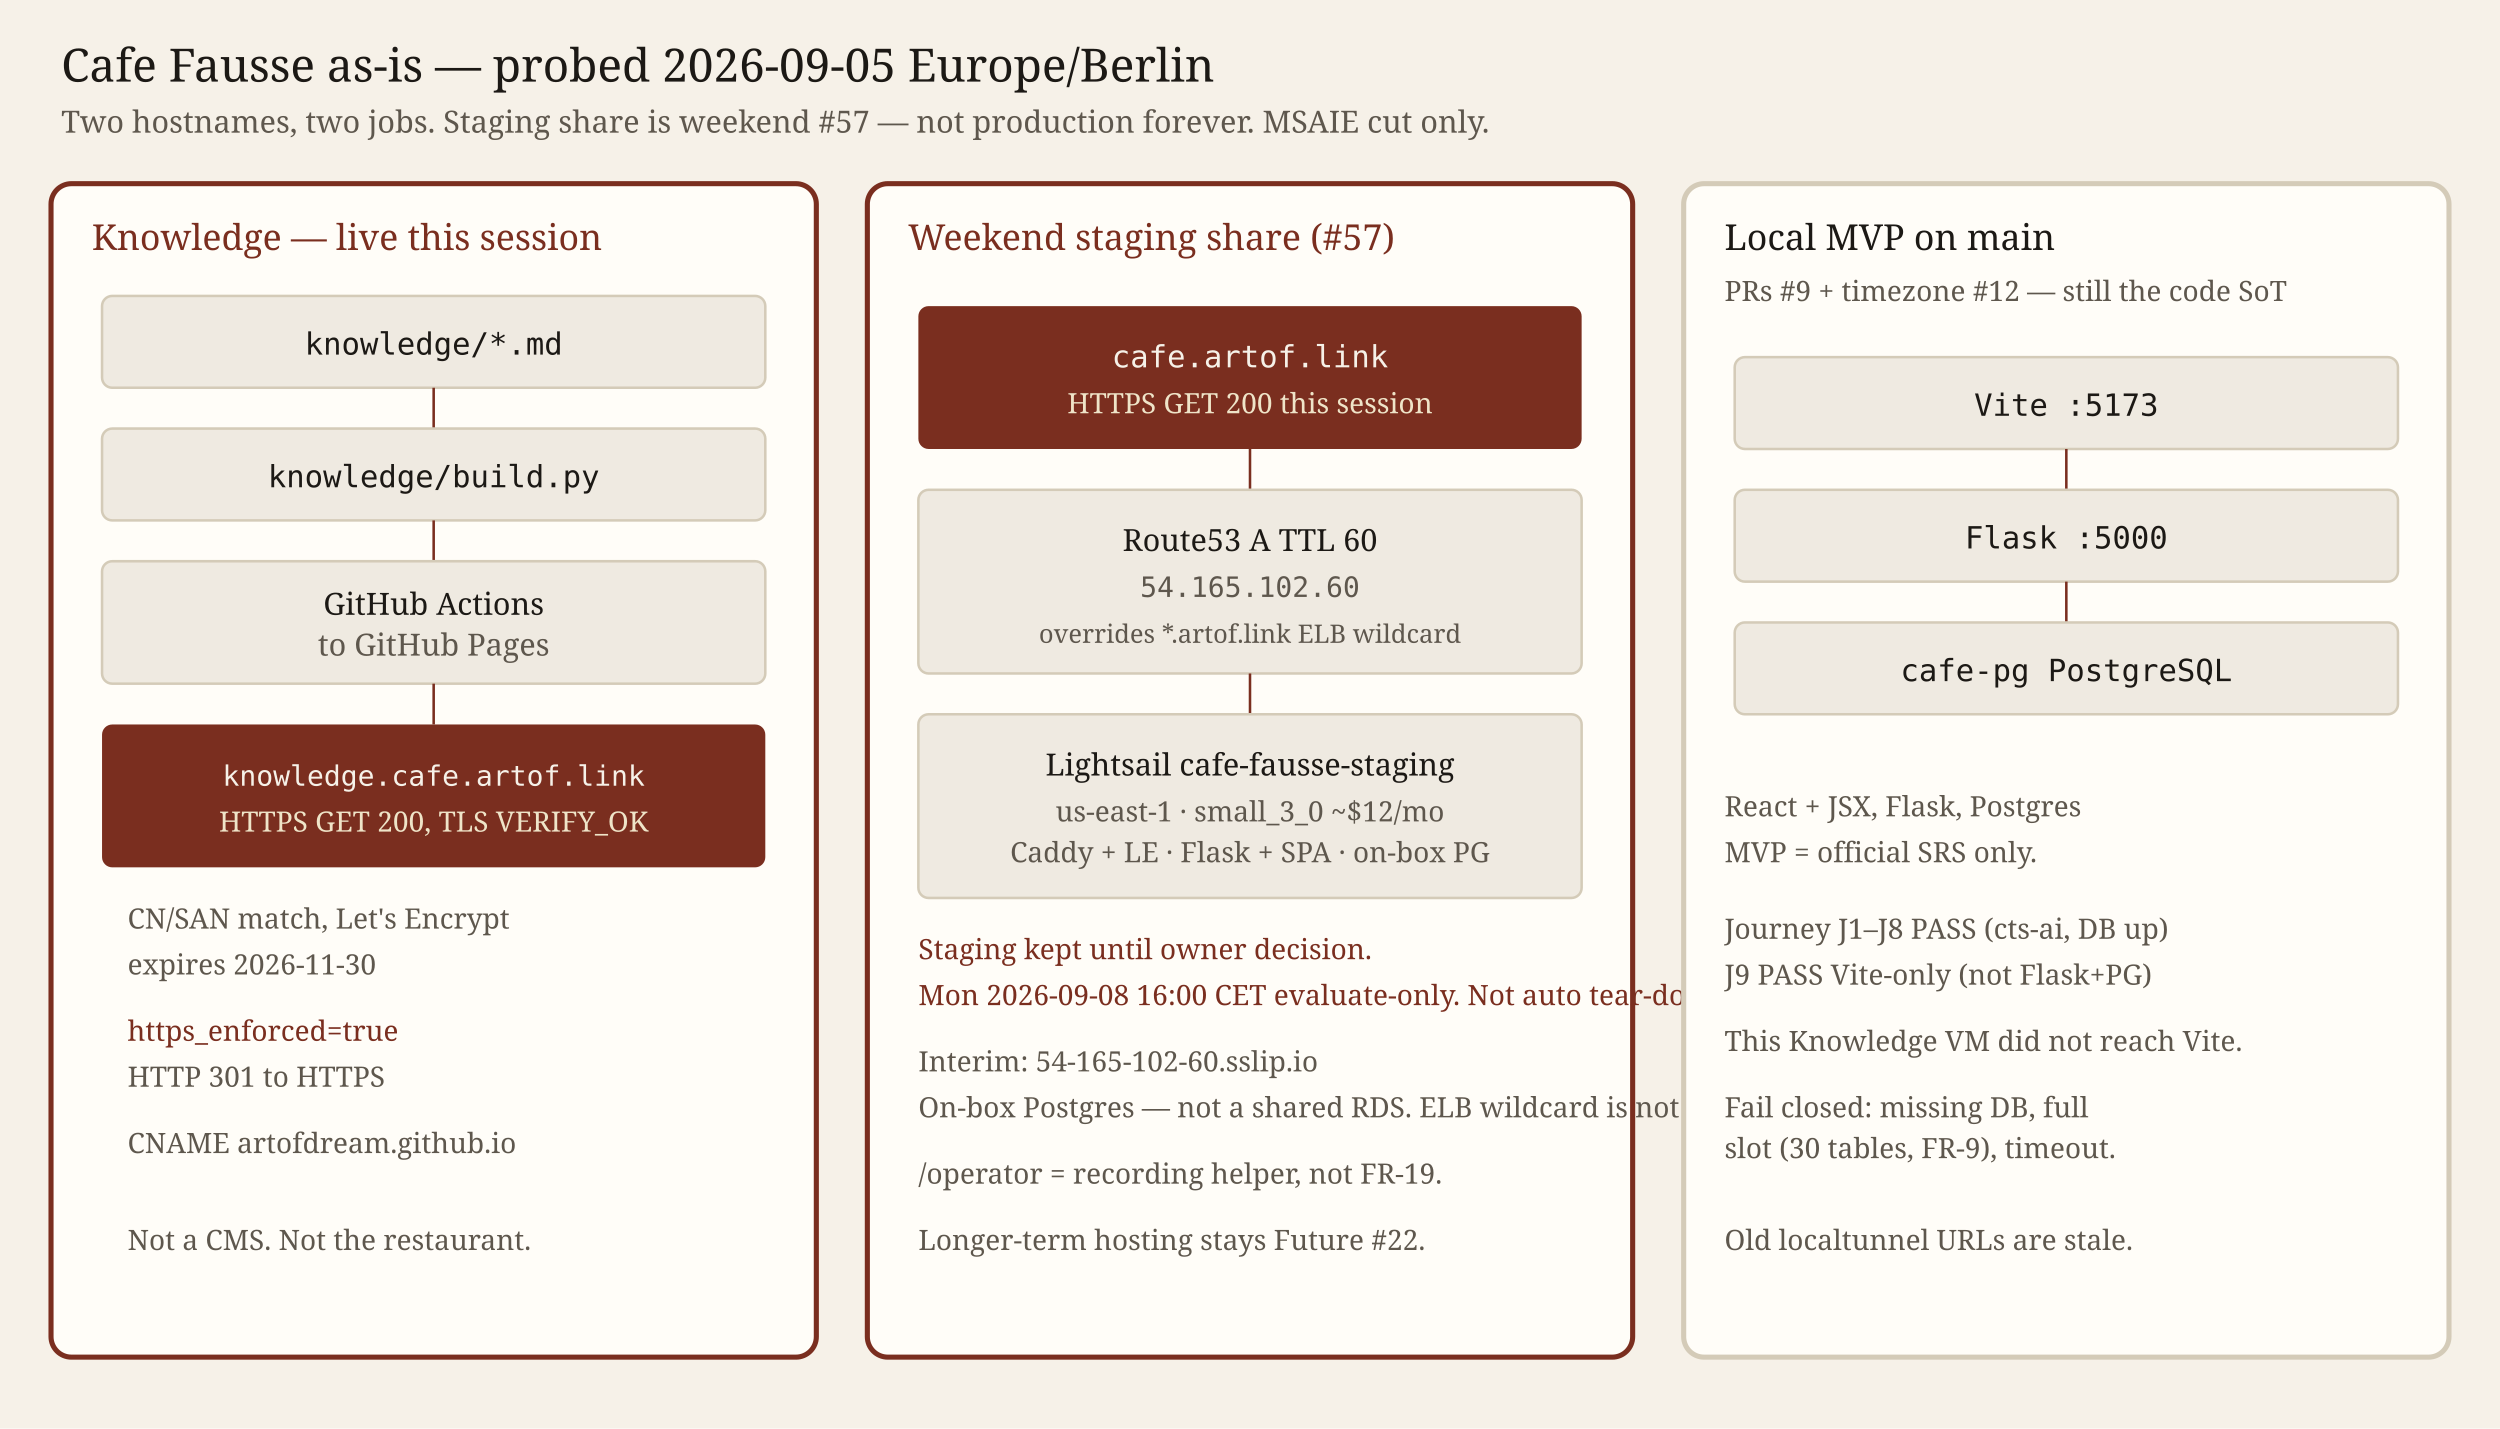
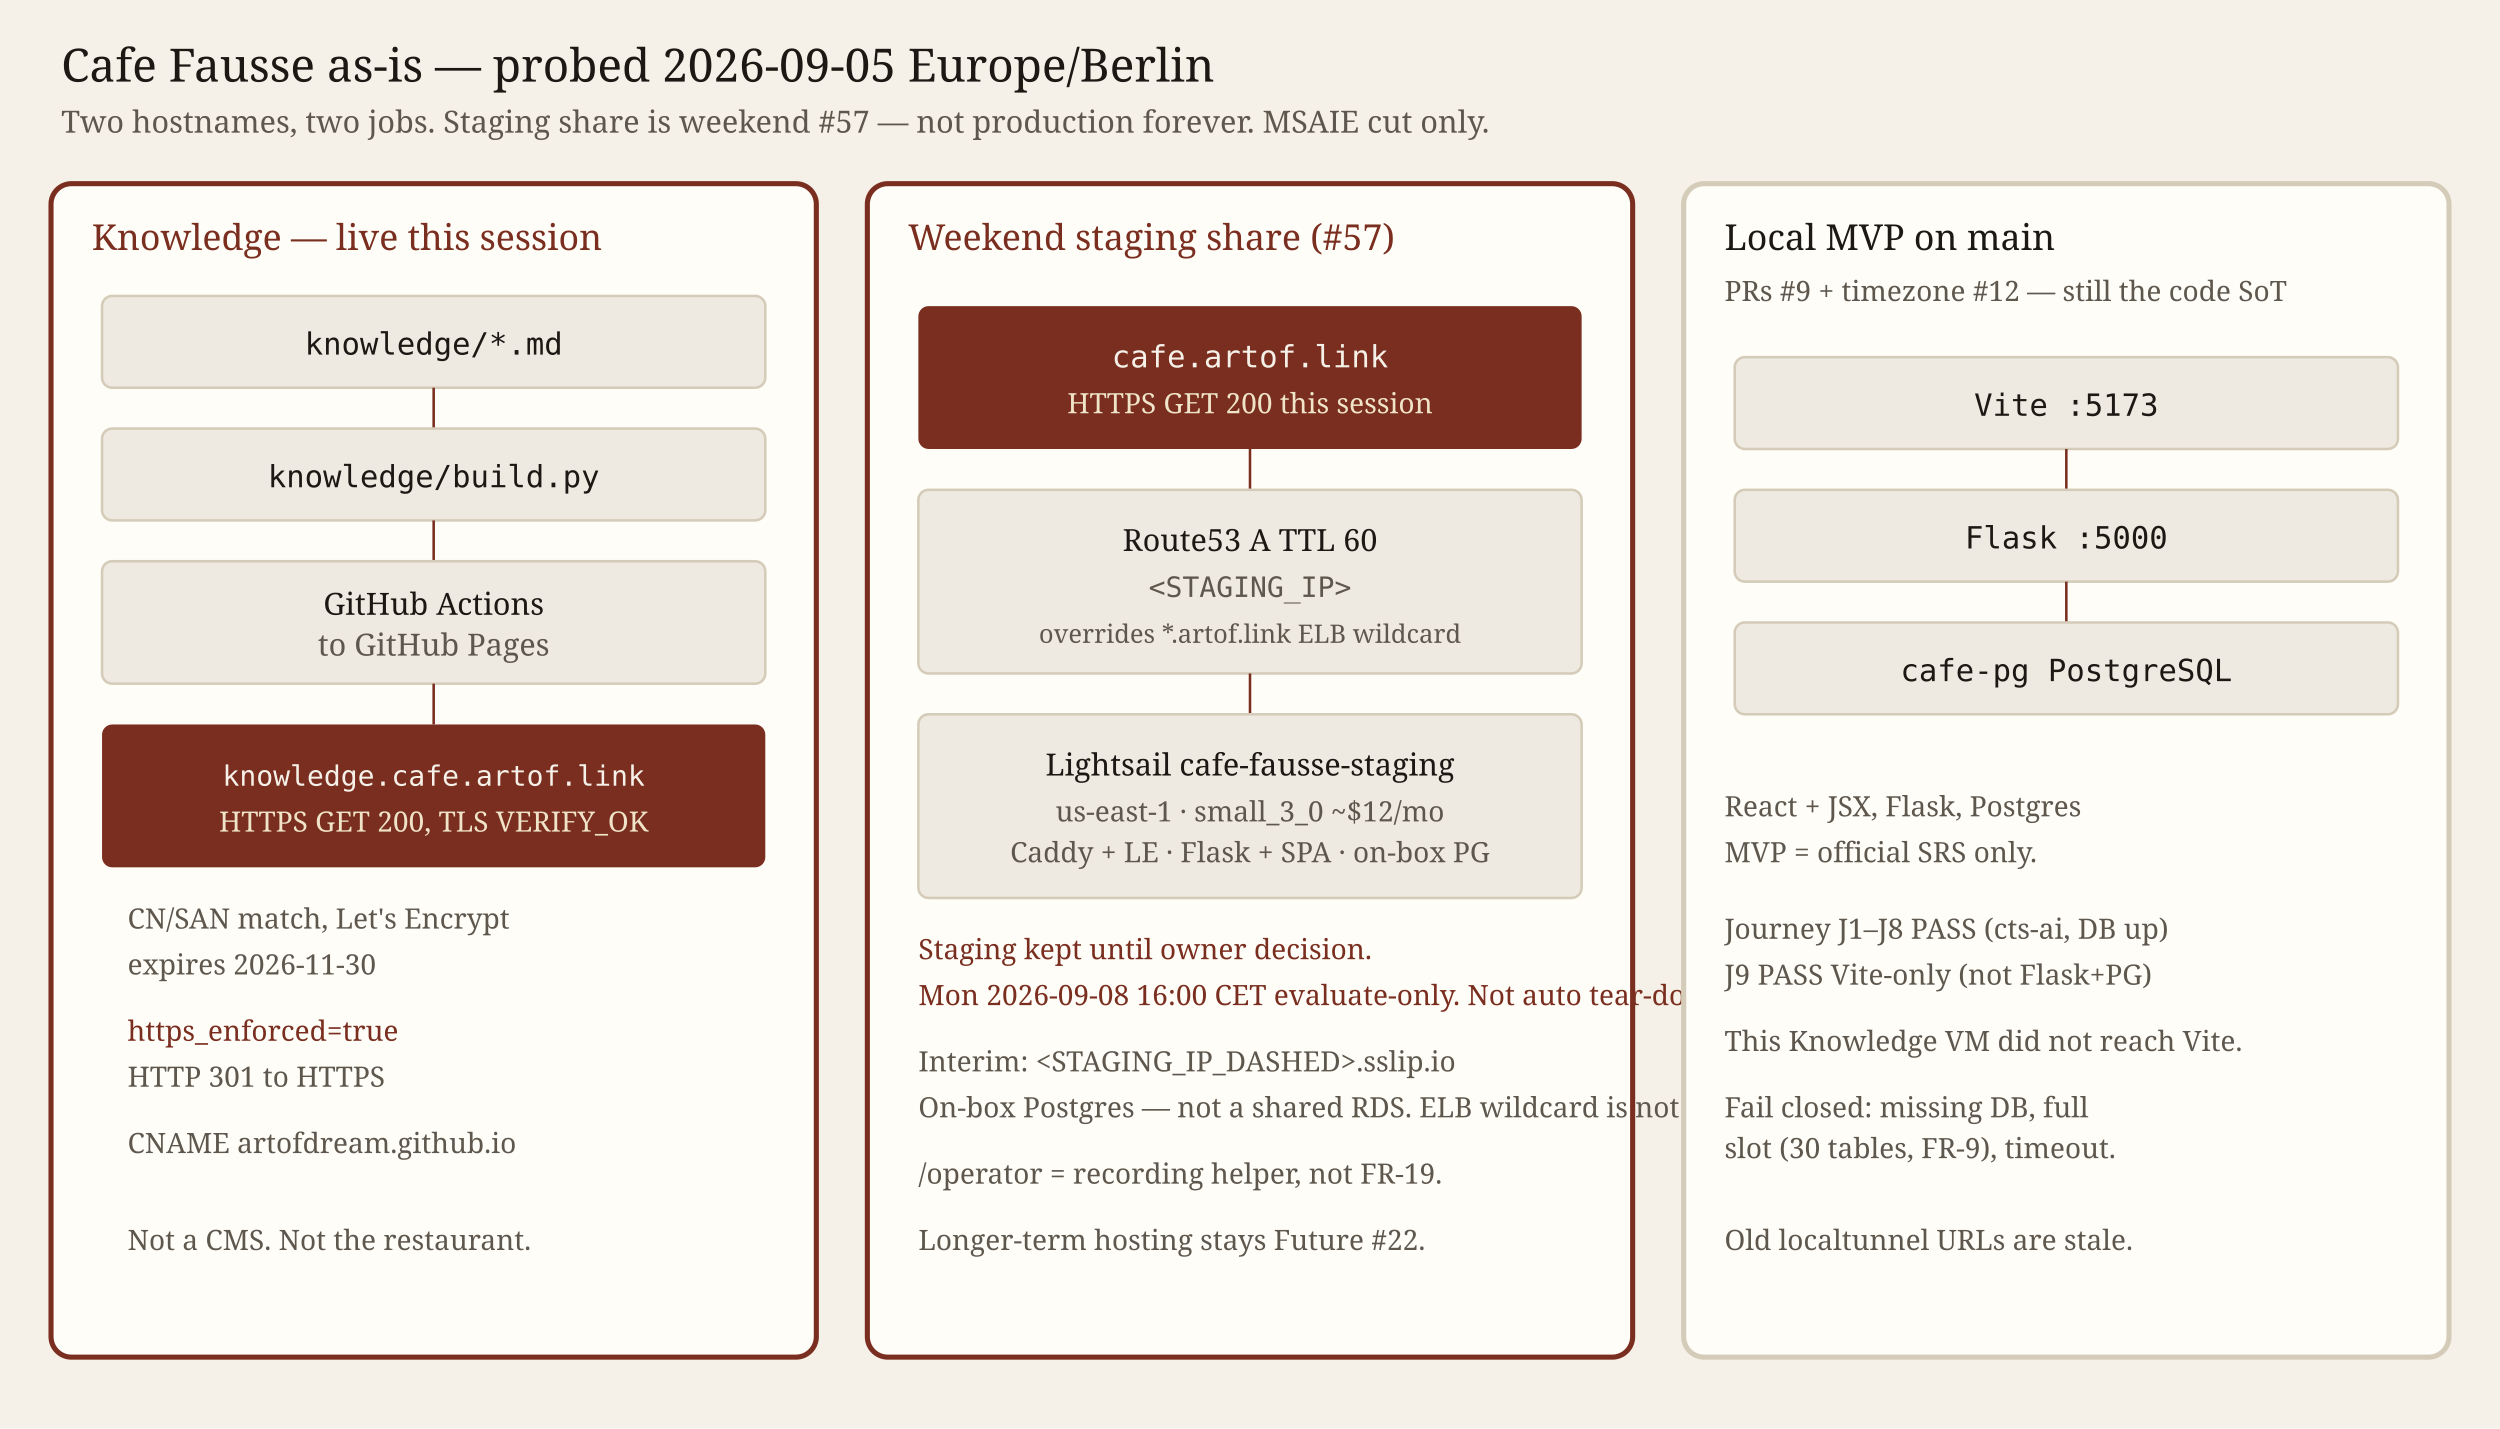
<svg xmlns="http://www.w3.org/2000/svg" viewBox="0 0 980 560" role="img" aria-labelledby="t1 d1">
  <rect width="980" height="560" fill="#f6f1e8" />
  <text x="24" y="32" font-family="Georgia, serif" font-size="18" fill="#1c1915">Cafe Fausse as-is — probed 2026-09-05 Europe/Berlin</text>
  <text x="24" y="52" font-family="Georgia, serif" font-size="12" fill="#5e574d">Two hostnames, two jobs. Staging share is weekend #57 — not production forever. MSAIE cut only.</text>
  <rect x="20" y="72" width="300" height="460" rx="8" fill="#fffdf8" stroke="#7a2e1f" stroke-width="2" />
  <text x="36" y="98" font-family="Georgia, serif" font-size="14" fill="#7a2e1f">Knowledge — live this session</text>
  <rect x="40" y="116" width="260" height="36" rx="4" fill="#efeae1" stroke="#d4cbb8" />
  <text x="170" y="139" text-anchor="middle" font-family="ui-monospace, monospace" font-size="12" fill="#1c1915">knowledge/*.md</text>
  <line x1="170" y1="152" x2="170" y2="168" stroke="#7a2e1f" />
  <rect x="40" y="168" width="260" height="36" rx="4" fill="#efeae1" stroke="#d4cbb8" />
  <text x="170" y="191" text-anchor="middle" font-family="ui-monospace, monospace" font-size="12" fill="#1c1915">knowledge/build.py</text>
  <line x1="170" y1="204" x2="170" y2="220" stroke="#7a2e1f" />
  <rect x="40" y="220" width="260" height="48" rx="4" fill="#efeae1" stroke="#d4cbb8" />
  <text x="170" y="241" text-anchor="middle" font-family="Georgia, serif" font-size="12" fill="#1c1915">GitHub Actions</text>
  <text x="170" y="257" text-anchor="middle" font-family="Georgia, serif" font-size="12" fill="#5e574d">to GitHub Pages</text>
  <line x1="170" y1="268" x2="170" y2="284" stroke="#7a2e1f" />
  <rect x="40" y="284" width="260" height="56" rx="4" fill="#7a2e1f" />
  <text x="170" y="308" text-anchor="middle" font-family="ui-monospace, monospace" font-size="11" fill="#f6f1e8">knowledge.cafe.artof.link</text>
  <text x="170" y="326" text-anchor="middle" font-family="Georgia, serif" font-size="11" fill="#efe4c8">HTTPS GET 200, TLS VERIFY_OK</text>
  <text x="50" y="364" font-family="Georgia, serif" font-size="11" fill="#5e574d">CN/SAN match, Let's Encrypt</text>
  <text x="50" y="382" font-family="Georgia, serif" font-size="11" fill="#5e574d">expires 2026-11-30</text>
  <text x="50" y="408" font-family="Georgia, serif" font-size="11" fill="#7a2e1f">https_enforced=true</text>
  <text x="50" y="426" font-family="Georgia, serif" font-size="11" fill="#5e574d">HTTP 301 to HTTPS</text>
  <text x="50" y="452" font-family="Georgia, serif" font-size="11" fill="#5e574d">CNAME artofdream.github.io</text>
  <text x="50" y="490" font-family="Georgia, serif" font-size="11" fill="#5e574d">Not a CMS. Not the restaurant.</text>
  <rect x="340" y="72" width="300" height="460" rx="8" fill="#fffdf8" stroke="#7a2e1f" stroke-width="2" />
  <text x="356" y="98" font-family="Georgia, serif" font-size="14" fill="#7a2e1f">Weekend staging share (#57)</text>
  <rect x="360" y="120" width="260" height="56" rx="4" fill="#7a2e1f" />
  <text x="490" y="144" text-anchor="middle" font-family="ui-monospace, monospace" font-size="12" fill="#f6f1e8">cafe.artof.link</text>
  <text x="490" y="162" text-anchor="middle" font-family="Georgia, serif" font-size="11" fill="#efe4c8">HTTPS GET 200 this session</text>
  <line x1="490" y1="176" x2="490" y2="192" stroke="#7a2e1f" />
  <rect x="360" y="192" width="260" height="72" rx="4" fill="#efeae1" stroke="#d4cbb8" />
  <text x="490" y="216" text-anchor="middle" font-family="Georgia, serif" font-size="12" fill="#1c1915">Route53 A TTL 60</text>
-   <text x="490" y="234" text-anchor="middle" font-family="ui-monospace, monospace" font-size="11" fill="#5e574d">54.165.102.60</text>
+   <text x="490" y="234" text-anchor="middle" font-family="ui-monospace, monospace" font-size="11" fill="#5e574d">&lt;STAGING_IP&gt;</text>
  <text x="490" y="252" text-anchor="middle" font-family="Georgia, serif" font-size="10" fill="#5e574d">overrides *.artof.link ELB wildcard</text>
  <line x1="490" y1="264" x2="490" y2="280" stroke="#7a2e1f" />
  <rect x="360" y="280" width="260" height="72" rx="4" fill="#efeae1" stroke="#d4cbb8" />
  <text x="490" y="304" text-anchor="middle" font-family="Georgia, serif" font-size="12" fill="#1c1915">Lightsail cafe-fausse-staging</text>
  <text x="490" y="322" text-anchor="middle" font-family="Georgia, serif" font-size="11" fill="#5e574d">us-east-1 · small_3_0 ~$12/mo</text>
  <text x="490" y="338" text-anchor="middle" font-family="Georgia, serif" font-size="11" fill="#5e574d">Caddy + LE · Flask + SPA · on-box PG</text>
  <text x="360" y="376" font-family="Georgia, serif" font-size="11" fill="#7a2e1f">Staging kept until owner decision.</text>
  <text x="360" y="394" font-family="Georgia, serif" font-size="11" fill="#7a2e1f">Mon 2026-09-08 16:00 CET evaluate-only. Not auto tear-down.</text>
-   <text x="360" y="420" font-family="Georgia, serif" font-size="11" fill="#5e574d">Interim: 54-165-102-60.sslip.io</text>
+   <text x="360" y="420" font-family="Georgia, serif" font-size="11" fill="#5e574d">Interim: &lt;STAGING_IP_DASHED&gt;.sslip.io</text>
  <text x="360" y="438" font-family="Georgia, serif" font-size="11" fill="#5e574d">On-box Postgres — not a shared RDS. ELB wildcard is not us.</text>
  <text x="360" y="464" font-family="Georgia, serif" font-size="11" fill="#5e574d">/operator = recording helper, not FR-19.</text>
  <text x="360" y="490" font-family="Georgia, serif" font-size="11" fill="#5e574d">Longer-term hosting stays Future #22.</text>
  <rect x="660" y="72" width="300" height="460" rx="8" fill="#fffdf8" stroke="#d4cbb8" stroke-width="2" />
  <text x="676" y="98" font-family="Georgia, serif" font-size="14" fill="#1c1915">Local MVP on main</text>
  <text x="676" y="118" font-family="Georgia, serif" font-size="11" fill="#5e574d">PRs #9 + timezone #12 — still the code SoT</text>
  <rect x="680" y="140" width="260" height="36" rx="4" fill="#efeae1" stroke="#d4cbb8" />
  <text x="810" y="163" text-anchor="middle" font-family="ui-monospace, monospace" font-size="12" fill="#1c1915">Vite :5173</text>
  <line x1="810" y1="176" x2="810" y2="192" stroke="#7a2e1f" />
  <rect x="680" y="192" width="260" height="36" rx="4" fill="#efeae1" stroke="#d4cbb8" />
  <text x="810" y="215" text-anchor="middle" font-family="ui-monospace, monospace" font-size="12" fill="#1c1915">Flask :5000</text>
  <line x1="810" y1="228" x2="810" y2="244" stroke="#7a2e1f" />
  <rect x="680" y="244" width="260" height="36" rx="4" fill="#efeae1" stroke="#d4cbb8" />
  <text x="810" y="267" text-anchor="middle" font-family="ui-monospace, monospace" font-size="12" fill="#1c1915">cafe-pg PostgreSQL</text>
  <text x="676" y="320" font-family="Georgia, serif" font-size="11" fill="#5e574d">React + JSX, Flask, Postgres</text>
  <text x="676" y="338" font-family="Georgia, serif" font-size="11" fill="#5e574d">MVP = official SRS only.</text>
  <text x="676" y="368" font-family="Georgia, serif" font-size="11" fill="#5e574d">Journey J1–J8 PASS (cts-ai, DB up)</text>
  <text x="676" y="386" font-family="Georgia, serif" font-size="11" fill="#5e574d">J9 PASS Vite-only (not Flask+PG)</text>
  <text x="676" y="412" font-family="Georgia, serif" font-size="11" fill="#5e574d">This Knowledge VM did not reach Vite.</text>
  <text x="676" y="438" font-family="Georgia, serif" font-size="11" fill="#5e574d">Fail closed: missing DB, full</text>
  <text x="676" y="454" font-family="Georgia, serif" font-size="11" fill="#5e574d">slot (30 tables, FR-9), timeout.</text>
  <text x="676" y="490" font-family="Georgia, serif" font-size="11" fill="#5e574d">Old localtunnel URLs are stale.</text>
</svg>
